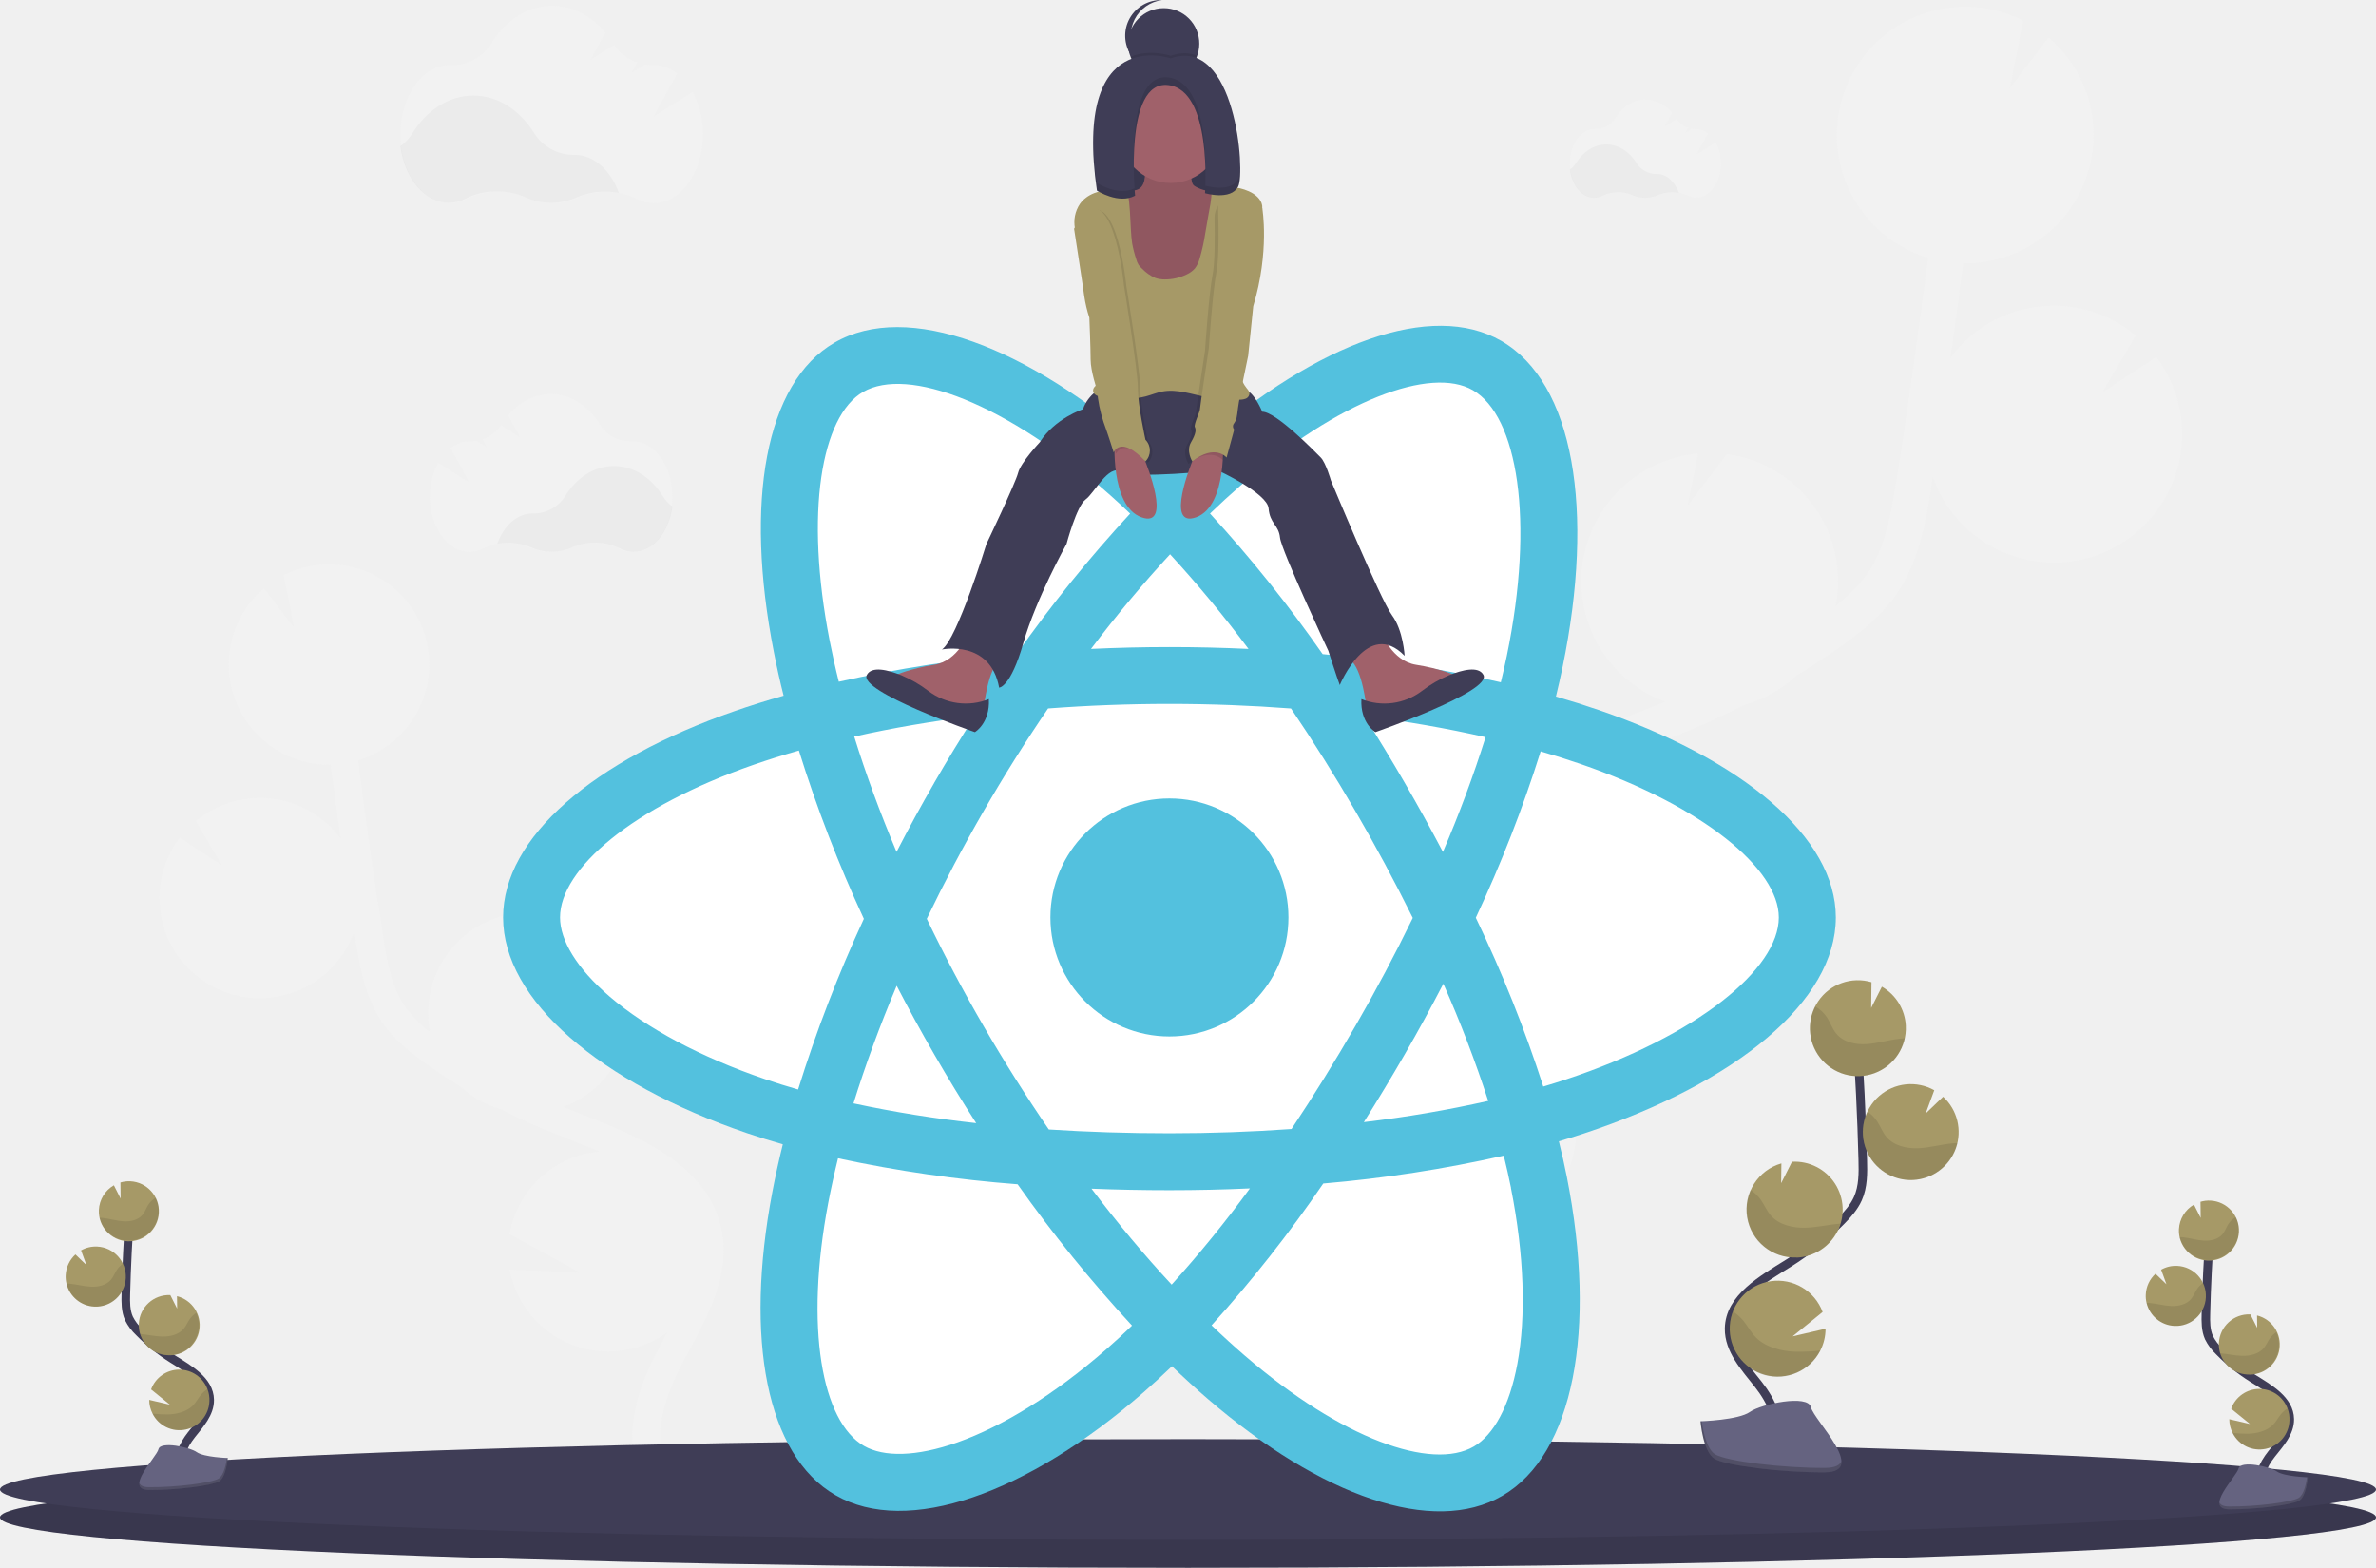
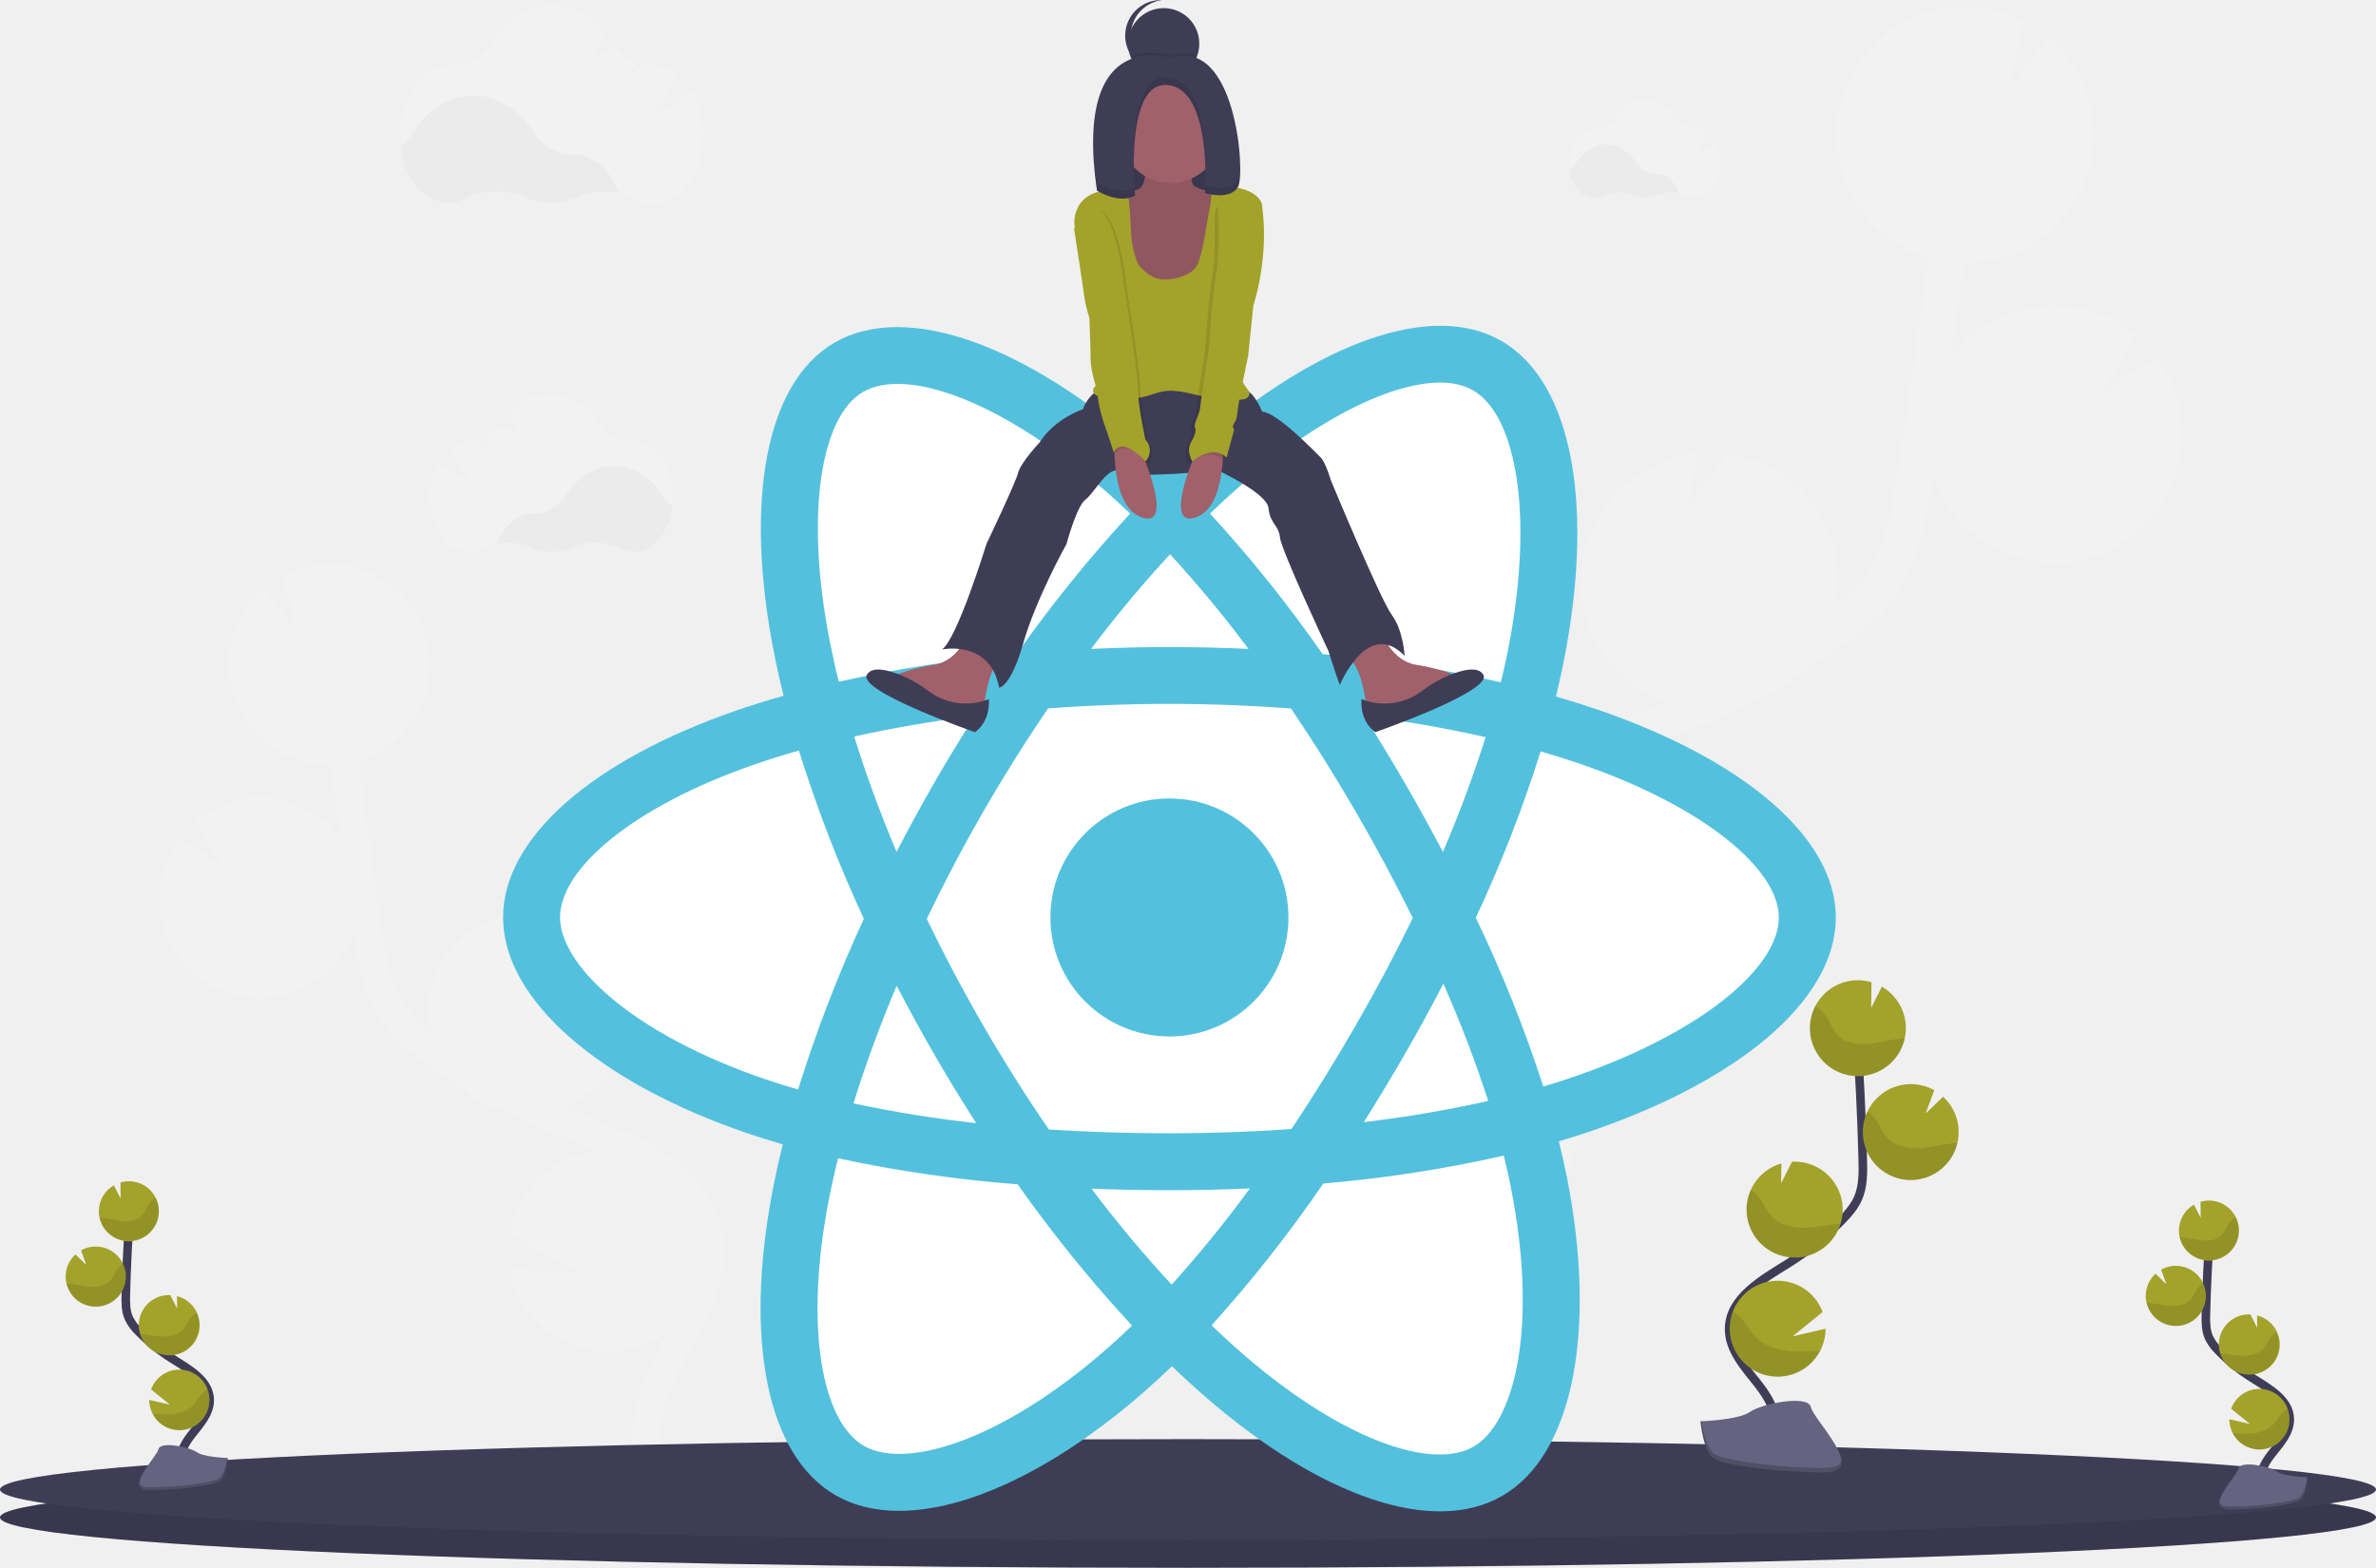
<svg xmlns="http://www.w3.org/2000/svg" id="a75d69e6-d07c-4db3-9c83-72b2470e5561" data-name="Layer 1" width="1108" height="731.18" viewBox="0 0 1108 731.18">
  <path d="M813.68,415.2l6.89-2.7c.66-.26,1.31-.54,2-.81a59.85,59.85,0,0,1,15.28-115.77l-4.8,24.2,18.22-23.92.16,0a59.87,59.87,0,0,1,51.16,67.45c-.15,1.13-.39,2.23-.6,3.34,5.61-4.43,10.87-9.32,14.81-15,8-11.54,10.71-25.76,13.47-43.17,5.47-34.48,10.4-69.34,14.84-104.18a59.83,59.83,0,0,1-42-65.36c.25-1.82.6-3.59,1-5.34.1-.44.2-.88.31-1.31.43-1.69.91-3.35,1.47-5,.09-.27.21-.52.3-.78.5-1.37,1-2.72,1.65-4,.22-.5.44-1,.67-1.47.69-1.43,1.42-2.83,2.22-4.19.27-.45.56-.88.83-1.33.62-1,1.27-2,1.94-2.93.36-.5.71-1,1.08-1.49l.27-.39,0,0a59.81,59.81,0,0,1,74.64-17l-6.24,31.49,18-23.64a59.5,59.5,0,0,1,16.32,68.62h.07c-.17.4-.38.78-.55,1.18-.33.74-.67,1.47-1,2.2-.46.93-1,1.84-1.45,2.74-.38.68-.75,1.36-1.16,2-.59,1-1.23,1.9-1.87,2.83-.38.54-.73,1.1-1.12,1.63-1,1.39-2.12,2.72-3.26,4-.4.45-.83.86-1.25,1.3-.81.86-1.62,1.71-2.48,2.52-.53.5-1.09,1-1.64,1.46-.79.7-1.6,1.38-2.43,2-.59.47-1.19.92-1.79,1.36-.87.63-1.75,1.22-2.64,1.81-.6.39-1.2.78-1.81,1.15-1,.61-2.05,1.17-3.1,1.72-.53.27-1,.57-1.59.83-1.58.77-3.2,1.48-4.85,2.11-.31.12-.64.21-.95.32-1.38.5-2.77,1-4.18,1.35-.61.17-1.23.31-1.85.46-1.15.28-2.31.54-3.48.76q-1,.18-2.07.33c-1.15.17-2.31.3-3.48.4-.69.06-1.37.12-2.07.16-1.26.06-2.53.07-3.8.06a2.08,2.08,0,0,0-.25,0q-2.82,22-5.92,44A59.82,59.82,0,0,1,1042,240.88l-15.68,26.58,25.21-16.59a59.68,59.68,0,0,1,11.5,44.16,58.76,58.76,0,0,1-4.5,15.94,59.83,59.83,0,0,1-111.19-4c-.23,1.48-.45,3-.68,4.46-2.44,15.35-5.47,34.46-16.23,50-7.29,10.56-17.33,18.36-27.09,25.22q-9.52,6.7-19.48,12.77a59.85,59.85,0,0,1-24.53,13.74q-16,8.19-32.69,14.81l-6.95,2.72c-6.25,2.44-12.65,4.94-19,7.6,1,.09,2,.17,3,.3a59.9,59.9,0,0,1,50.86,49.05l-42.31,23.11,42.18-1.89A59.16,59.16,0,0,1,843,534.54a59.87,59.87,0,0,1-82.7,11.74l2.1,3.91c1.4,2.58,2.78,5.15,4.12,7.7,18.33,34.74,19.66,64.74,3.75,84.49l-13-10.45c15.49-19.22,3.2-49.77-5.5-66.27-1.32-2.5-2.68-5-4-7.56C736,536.27,722.65,511.53,728,485.2,736,445.5,779.05,428.7,813.68,415.2Z" transform="translate(-46 -84.41)" fill="#f2f2f2" />
  <path d="M315.6,603.42l-5.38-2.11c-.52-.2-1-.43-1.54-.63a46.75,46.75,0,0,0-11.94-90.42l3.75,18.9-14.22-18.68h-.13a46.76,46.76,0,0,0-40,52.68c.12.89.31,1.74.47,2.61a55.84,55.84,0,0,1-11.56-11.73c-6.23-9-8.37-20.12-10.53-33.71C220.29,493.4,216.45,466.18,213,439a46.72,46.72,0,0,0,32.77-51.05c-.2-1.42-.47-2.8-.79-4.17l-.24-1c-.34-1.32-.71-2.62-1.15-3.88-.07-.21-.16-.41-.24-.61-.39-1.07-.82-2.12-1.28-3.15-.18-.38-.35-.77-.53-1.15-.54-1.11-1.11-2.2-1.73-3.26-.21-.36-.44-.7-.65-1-.49-.78-1-1.55-1.52-2.29-.28-.39-.55-.79-.84-1.17l-.21-.3h0a46.76,46.76,0,0,0-58.29-13.32l4.88,24.6-14.07-18.46a46.48,46.48,0,0,0-12.75,53.59h-.05c.13.31.29.61.43.92.26.58.52,1.15.8,1.72q.54,1.08,1.14,2.13c.29.54.58,1.07.9,1.59.46.75,1,1.48,1.46,2.21.3.42.57.86.88,1.27.8,1.08,1.65,2.12,2.54,3.13.31.35.65.67,1,1,.63.67,1.27,1.33,1.94,2,.41.4.85.77,1.28,1.14q.93.83,1.89,1.59c.46.36.93.71,1.4,1.06.68.49,1.37,1,2.06,1.41.47.31.94.61,1.42.9.79.48,1.6.91,2.42,1.34.42.22.82.45,1.24.66,1.24.6,2.5,1.15,3.79,1.64.24.1.5.16.74.25,1.07.39,2.16.75,3.27,1.06.47.13,1,.24,1.44.35.9.22,1.8.43,2.72.6l1.61.26c.9.13,1.81.23,2.72.31.54.05,1.07.09,1.62.12,1,.05,2,.06,3,.05h.19q2.2,17.22,4.62,34.41a46.71,46.71,0,0,0-67.48-8.14L149.49,488l-19.68-12.95a46.57,46.57,0,0,0-9,34.49A45.8,45.8,0,0,0,124.34,522a46.73,46.73,0,0,0,86.84-3.12c.18,1.15.35,2.32.53,3.48,1.9,12,4.27,26.92,12.67,39.08,5.7,8.24,13.54,14.33,21.16,19.69q7.44,5.24,15.21,10a46.88,46.88,0,0,0,19.16,10.74c8.32,4.26,16.84,8.14,25.54,11.56l5.42,2.13c4.88,1.9,9.88,3.85,14.81,5.93-.78.07-1.57.13-2.36.24A46.77,46.77,0,0,0,283.6,660l33,18-32.94-1.47a46.78,46.78,0,0,0,73.57,29.2c-.55,1-1.09,2-1.64,3.05-1.09,2-2.17,4-3.22,6-14.31,27.13-15.35,50.57-2.92,66l10.13-8.16c-12.1-15-2.5-38.87,4.3-51.76,1-1.95,2.09-3.92,3.16-5.9,9.19-17,19.61-36.37,15.46-56.94C376.29,627.08,342.64,614,315.6,603.42Z" transform="translate(-46 -84.41)" fill="#f2f2f2" />
  <ellipse cx="554" cy="707.68" rx="554" ry="23.5" fill="#3f3d56" />
  <ellipse cx="554" cy="707.68" rx="554" ry="23.5" opacity="0.1" />
  <ellipse cx="554" cy="694.68" rx="554" ry="23.5" fill="#3f3d56" />
  <path d="M131,770.73c-3-5.51.4-12.26,4.28-17.18s8.61-10,8.51-16.29c-.14-9-9.7-14.31-17.33-19.08a84.78,84.78,0,0,1-15.56-12.51,23,23,0,0,1-4.78-6.4c-1.58-3.52-1.53-7.52-1.43-11.38q.5-19.26,1.9-38.48" transform="translate(-46 -84.41)" fill="none" stroke="#3f3d56" stroke-miterlimit="10" stroke-width="4" />
-   <path d="M92.11,648.7a14,14,0,0,1,7-11.49l3.14,6.21-.09-7.52a13.86,13.86,0,0,1,4.62-.56A14,14,0,1,1,92.11,648.7Z" transform="translate(-46 -84.41)" fill="#a69967" />
-   <path d="M117.14,743.7a14,14,0,0,0,26.5-5.76,13.82,13.82,0,0,0-.91-5.69,14,14,0,0,0-26.27.15l8.77,7.13-9.64-2.24A13.89,13.89,0,0,0,117.14,743.7Z" transform="translate(-46 -84.41)" fill="#a69967" />
-   <path d="M124.07,716.45a14,14,0,0,0,4.46-27.54l.07,5.79-3.18-6.29h0a14,14,0,0,0-1.31,28.05Z" transform="translate(-46 -84.41)" fill="#a69967" />
-   <path d="M90,693.78a14,14,0,0,0,1.32-28,13.88,13.88,0,0,0-7.52,1.78l2.48,6.8-5.11-4.9a14,14,0,0,0-4.53,9.69A13.33,13.33,0,0,0,77,683,14,14,0,0,0,90,693.78Z" transform="translate(-46 -84.41)" fill="#a69967" />
+   <path d="M92.11,648.7a14,14,0,0,1,7-11.49l3.14,6.21-.09-7.52a13.86,13.86,0,0,1,4.62-.56A14,14,0,1,1,92.11,648.7Z" transform="translate(-46 -84.41)" fill="#a3a22a" />
+   <path d="M117.14,743.7a14,14,0,0,0,26.5-5.76,13.82,13.82,0,0,0-.91-5.69,14,14,0,0,0-26.27.15l8.77,7.13-9.64-2.24A13.89,13.89,0,0,0,117.14,743.7Z" transform="translate(-46 -84.41)" fill="#a3a22a" />
+   <path d="M124.07,716.45a14,14,0,0,0,4.46-27.54l.07,5.79-3.18-6.29h0a14,14,0,0,0-1.31,28.05Z" transform="translate(-46 -84.41)" fill="#a3a22a" />
+   <path d="M90,693.78a14,14,0,0,0,1.32-28,13.88,13.88,0,0,0-7.52,1.78l2.48,6.8-5.11-4.9a14,14,0,0,0-4.53,9.69A13.33,13.33,0,0,0,77,683,14,14,0,0,0,90,693.78Z" transform="translate(-46 -84.41)" fill="#a3a22a" />
  <path d="M94,652.44c3.24.36,6.39,1.37,9.64,1.57s6.82-.58,8.88-3.1c1.11-1.37,1.66-3.09,2.59-4.57a10.08,10.08,0,0,1,3.54-3.33,14,14,0,1,1-26.24,9.32C92.94,652.35,93.47,652.39,94,652.44Z" transform="translate(-46 -84.41)" opacity="0.1" />
  <path d="M90,693.78a14,14,0,0,0,13.35-20,10.4,10.4,0,0,0-2.82,2.83c-1,1.51-1.61,3.25-2.78,4.64-2.19,2.57-5.92,3.41-9.31,3.25s-6.66-1.11-10-1.42c-.47,0-.94-.08-1.41-.09A14,14,0,0,0,90,693.78Z" transform="translate(-46 -84.41)" opacity="0.1" />
  <path d="M124.07,716.45a14,14,0,0,0,13.47-19.76,11.36,11.36,0,0,0-3,2.85c-1.09,1.54-1.77,3.31-3,4.73-2.36,2.64-6.34,3.57-9.93,3.48s-6.82-.93-10.28-1.19A14,14,0,0,0,124.07,716.45Z" transform="translate(-46 -84.41)" opacity="0.1" />
  <path d="M117.14,743.7a14,14,0,0,0,26.5-5.76,13.82,13.82,0,0,0-.91-5.69,14,14,0,0,0-3.08,2.74c-1.34,1.63-2.21,3.47-3.76,5-2.87,2.82-7.5,4-11.62,4.09A62.35,62.35,0,0,1,117.14,743.7Z" transform="translate(-46 -84.41)" opacity="0.1" />
  <path d="M152.19,764.39s-11.08-.34-14.41-2.72-17-5.22-17.87-1.4-16.65,19-4.14,19.06,29.06-2,32.39-4S152.19,764.39,152.19,764.39Z" transform="translate(-46 -84.41)" fill="#656380" />
  <path d="M115.54,778c12.51.1,29.06-2,32.4-4,2.53-1.54,3.54-7.09,3.88-9.65l.37,0s-.7,8.93-4,11-19.89,4.08-32.39,4c-3.61,0-4.86-1.31-4.79-3.22C111.48,777.26,112.86,778,115.54,778Z" transform="translate(-46 -84.41)" opacity="0.2" />
  <path d="M1101,779.73c-3-5.51.4-12.26,4.28-17.18s8.61-10,8.51-16.29c-.14-9-9.7-14.31-17.33-19.08a84.78,84.78,0,0,1-15.56-12.51,23,23,0,0,1-4.78-6.4c-1.58-3.52-1.53-7.52-1.43-11.38q.49-19.26,1.9-38.48" transform="translate(-46 -84.41)" fill="none" stroke="#3f3d56" stroke-miterlimit="10" stroke-width="4" />
-   <path d="M1062.11,657.7a14,14,0,0,1,7-11.49l3.14,6.21-.09-7.52a13.86,13.86,0,0,1,4.62-.56,14,14,0,1,1-14.68,13.36Z" transform="translate(-46 -84.41)" fill="#a69967" />
-   <path d="M1087.14,752.7a14,14,0,0,0,26.5-5.76,13.82,13.82,0,0,0-.91-5.69,14,14,0,0,0-26.27.15l8.77,7.13-9.64-2.24A13.89,13.89,0,0,0,1087.14,752.7Z" transform="translate(-46 -84.41)" fill="#a69967" />
-   <path d="M1094.07,725.45a14,14,0,0,0,4.46-27.54l.07,5.79-3.18-6.29h0a14,14,0,0,0-1.31,28.05Z" transform="translate(-46 -84.41)" fill="#a69967" />
-   <path d="M1060,702.78a14,14,0,0,0,1.32-28,13.88,13.88,0,0,0-7.52,1.78l2.48,6.8-5.11-4.9a14,14,0,0,0-4.53,9.69A13.33,13.33,0,0,0,1047,692,14,14,0,0,0,1060,702.78Z" transform="translate(-46 -84.41)" fill="#a69967" />
+   <path d="M1062.11,657.7a14,14,0,0,1,7-11.49l3.14,6.21-.09-7.52a13.86,13.86,0,0,1,4.62-.56,14,14,0,1,1-14.68,13.36Z" transform="translate(-46 -84.41)" fill="#a3a22a" />
+   <path d="M1087.14,752.7a14,14,0,0,0,26.5-5.76,13.82,13.82,0,0,0-.91-5.69,14,14,0,0,0-26.27.15l8.77,7.13-9.64-2.24A13.89,13.89,0,0,0,1087.14,752.7Z" transform="translate(-46 -84.41)" fill="#a3a22a" />
+   <path d="M1094.07,725.45a14,14,0,0,0,4.46-27.54l.07,5.79-3.18-6.29h0a14,14,0,0,0-1.31,28.05Z" transform="translate(-46 -84.41)" fill="#a3a22a" />
+   <path d="M1060,702.78a14,14,0,0,0,1.32-28,13.88,13.88,0,0,0-7.52,1.78l2.48,6.8-5.11-4.9a14,14,0,0,0-4.53,9.69A13.33,13.33,0,0,0,1047,692,14,14,0,0,0,1060,702.78Z" transform="translate(-46 -84.41)" fill="#a3a22a" />
  <path d="M1064,661.44c3.24.36,6.39,1.37,9.64,1.57s6.82-.58,8.88-3.1c1.11-1.37,1.66-3.09,2.59-4.57a10.08,10.08,0,0,1,3.54-3.33,14,14,0,1,1-26.24,9.32C1062.94,661.35,1063.47,661.39,1064,661.44Z" transform="translate(-46 -84.41)" opacity="0.1" />
  <path d="M1060,702.78a14,14,0,0,0,13.35-20,10.4,10.4,0,0,0-2.82,2.83c-1,1.51-1.61,3.25-2.78,4.64-2.19,2.57-5.92,3.41-9.31,3.25s-6.66-1.11-10-1.42c-.47,0-.94-.08-1.41-.09A14,14,0,0,0,1060,702.78Z" transform="translate(-46 -84.41)" opacity="0.1" />
  <path d="M1094.07,725.45a14,14,0,0,0,13.47-19.76,11.36,11.36,0,0,0-3,2.85c-1.09,1.54-1.77,3.31-3,4.73-2.36,2.64-6.34,3.57-9.93,3.48s-6.82-.93-10.28-1.19A14,14,0,0,0,1094.07,725.45Z" transform="translate(-46 -84.41)" opacity="0.1" />
  <path d="M1087.14,752.7a14,14,0,0,0,26.5-5.76,13.82,13.82,0,0,0-.91-5.69,14,14,0,0,0-3.08,2.74c-1.34,1.63-2.21,3.47-3.76,5-2.87,2.82-7.5,4-11.62,4.09A62.35,62.35,0,0,1,1087.14,752.7Z" transform="translate(-46 -84.41)" opacity="0.1" />
  <path d="M1122.19,773.39s-11.08-.34-14.41-2.72-17-5.22-17.87-1.4-16.65,19-4.14,19.06,29.06-2,32.39-4S1122.19,773.39,1122.19,773.39Z" transform="translate(-46 -84.41)" fill="#656380" />
  <path d="M1085.54,787c12.51.1,29.06-2,32.4-4,2.53-1.54,3.54-7.09,3.88-9.65l.37,0s-.7,8.93-4,11-19.89,4.08-32.39,4c-3.61,0-4.86-1.31-4.79-3.22C1081.48,786.26,1082.86,787,1085.54,787Z" transform="translate(-46 -84.41)" opacity="0.2" />
  <path d="M791.57,415.56q-9.92-3.4-20-6.3,1.66-6.79,3.09-13.65c15.14-73.51,5.24-132.73-28.57-152.22-32.42-18.7-85.44.8-139,47.39q-7.92,6.92-15.47,14.2-5.07-4.85-10.3-9.51C525.21,245.64,469,224.65,435.18,244.2c-32.39,18.75-42,74.42-28.35,144.09q2,10.35,4.59,20.58c-7.95,2.26-15.64,4.67-23,7.24C322.63,439,280.61,475,280.61,512.29c0,38.51,45.11,77.14,113.64,100.56q8.34,2.83,16.8,5.26-2.74,11-4.88,22.18c-13,68.46-2.84,122.82,29.46,141.45C469,801,525,781.2,579.52,733.54c4.31-3.77,8.63-7.77,13-11.95q8.18,7.89,16.79,15.32c52.82,45.45,105,63.81,137.26,45.12,33.33-19.29,44.16-77.69,30.1-148.73q-1.6-8.14-3.73-16.61,5.91-1.74,11.56-3.61c71.24-23.6,117.6-61.76,117.6-100.79,0-37.43-43.38-73.62-110.5-96.73Z" transform="translate(-46 -84.41)" fill="#53c1de" />
  <path d="M776.12,587.88c-3.4,1.13-6.88,2.21-10.44,3.27a621.6,621.6,0,0,0-31.47-78.73,623.06,623.06,0,0,0,30.25-77.58c6.35,1.84,12.53,3.78,18.47,5.83,57.51,19.79,92.59,49.06,92.59,71.62,0,24-37.89,55.21-99.4,75.59ZM750.6,638.46c6.22,31.41,7.1,59.81,3,82-3.7,19.95-11.14,33.25-20.34,38.58-19.59,11.33-61.47-3.4-106.64-42.27q-7.77-6.69-15.63-14.25a624.23,624.23,0,0,0,52.09-66.14,620.2,620.2,0,0,0,84.17-13q1.9,7.68,3.37,15ZM492.48,757.1c-19.14,6.76-34.38,6.95-43.59,1.64-19.6-11.31-27.75-55-16.63-113.5q2-10.37,4.53-20.63a625.79,625.79,0,0,0,83.75,12.13,645.09,645.09,0,0,0,53.35,65.9q-5.79,5.61-11.84,10.91c-24.11,21.08-48.28,36-69.57,43.55ZM402.84,587.73c-30.31-10.36-55.33-23.82-72.49-38.5-15.41-13.2-23.19-26.31-23.19-36.94,0-22.63,33.74-51.5,90-71.11q10.6-3.69,21.39-6.73a637.08,637.08,0,0,0,30.29,78.48,646.29,646.29,0,0,0-30.66,79.6Q410.44,590.32,402.84,587.73Zm30.05-204.54c-11.68-59.69-3.93-104.72,15.59-116,20.79-12,66.76,5.12,115.22,48.15,3.1,2.75,6.21,5.63,9.32,8.6a635.89,635.89,0,0,0-52.93,65.52,648.42,648.42,0,0,0-82.93,12.89q-2.39-9.52-4.27-19.15ZM701,449.38q-9.11-15.74-18.89-31.08c19.83,2.51,38.82,5.83,56.66,9.91a565.54,565.54,0,0,1-19.89,53.51q-8.61-16.35-17.88-32.34ZM591.64,342.91a569.3,569.3,0,0,1,36.57,44.14q-36.71-1.73-73.45,0c12.07-15.92,24.44-30.72,36.88-44.13Zm-110,106.65q-9.15,15.87-17.55,32.14c-7.73-18.33-14.34-36.36-19.74-53.77,17.73-4,36.64-7.21,56.34-9.68Q490.77,433.69,481.62,449.56Zm19.61,158.65A564.64,564.64,0,0,1,444,599c5.49-17.71,12.25-36.13,20.15-54.86q8.43,16.29,17.61,32.16Q491.1,592.49,501.23,608.21Zm91.14,75.33C579.79,670,567.24,655,555,638.79q17.85.71,36.36.71,19,0,37.51-.84A563.94,563.94,0,0,1,592.37,683.54ZM719.08,543.19A562.82,562.82,0,0,1,740,597.85a561.35,561.35,0,0,1-58,9.89q9.85-15.63,19.08-31.63,9.38-16.26,18-32.92Zm-41,19.66q-14.12,24.52-29.81,48.1c-18.44,1.32-37.49,2-56.91,2s-38.15-.6-56.27-1.78Q519,587.67,504.7,563t-26.51-50.08q12.27-25.53,26.43-50.1h0q14.14-24.56,30.13-48c18.49-1.4,37.43-2.13,56.59-2.13s38.22.74,56.69,2.14q15.81,23.37,30,47.81t26.79,49.87q-12.45,25.62-26.71,50.3Zm54.77-296.46c20.81,12,28.9,60.4,15.83,123.87q-1.29,6.19-2.8,12.35a635.74,635.74,0,0,0-83.09-13.13,625.16,625.16,0,0,0-52.53-65.56q7-6.74,14.29-13.11c45.88-39.93,88.76-55.69,108.3-44.42Z" transform="translate(-46 -84.41)" fill="#fff" />
  <path d="M591.34,456.79a55.5,55.5,0,1,1-55.5,55.5,55.49,55.49,0,0,1,55.5-55.5" transform="translate(-46 -84.41)" fill="#53c1de" />
  <path d="M605.26,104.81a16.6,16.6,0,1,1-16.6-16.6A16.52,16.52,0,0,1,605.26,104.81Z" transform="translate(-46 -84.41)" fill="#3f3d56" />
  <path d="M575.4,109a16.62,16.62,0,0,1,12.49-24.54,16.6,16.6,0,1,0,1.41,33.07A16.6,16.6,0,0,1,575.4,109Z" transform="translate(-46 -84.41)" fill="#3f3d56" />
  <rect x="521.91" y="43.52" width="44.47" height="69.37" fill="#3f3d56" />
  <rect x="521.91" y="43.52" width="44.47" height="69.37" opacity="0.1" />
  <path d="M497.66,379.61s-4.75,13.05-16,14.83-17.79,4.74-17.79,4.74l26.68,17.19,14.23-1.78s1.78-18.38,7.71-22.53S497.66,379.61,497.66,379.61Z" transform="translate(-46 -84.41)" fill="#a0616a" />
  <path d="M690.34,379.61s4.75,13.05,16,14.83,17.79,4.74,17.79,4.74l-26.68,17.19-14.23-1.78s-1.78-18.38-7.71-22.53S690.34,379.61,690.34,379.61Z" transform="translate(-46 -84.41)" fill="#a0616a" />
  <path d="M560.5,264.59s-7.11,3.56-9.48,10.68c0,0-13,4.15-20.16,15.41,0,0-8.9,9.49-10.08,14.23S506,338.11,506,338.11s-13.64,44.47-20.75,49.21c0,0,22.53-4.74,26.68,17.79,0,0,5.33,0,11.26-20.75s20.16-46.25,20.16-46.25,4.74-17.78,8.89-20.75,10.67-16.6,16.6-13,45.06-.6,45.06-.6S637,314.4,637.58,321.51s4.74,7.71,5.33,13.64,22.53,52.76,22.53,52.76,4.15,13,5.34,16c0,0,13-31.42,30.24-13.63,0,0-.6-11.86-5.93-19s-28.46-62.84-28.46-62.84-2.37-8.3-4.74-10.67-20.76-21.35-27.28-21.35c0,0-3.55-8.89-7.7-10.08Z" transform="translate(-46 -84.41)" fill="#3f3d56" />
  <path d="M507.14,410.44a28.89,28.89,0,0,1-28.22-3.79,56.37,56.37,0,0,0-12.59-7.3c-6.29-2.54-13.81-4.42-16.1-.17-4.15,7.71,50.39,26.68,50.39,26.68S507.74,421.71,507.14,410.44Z" transform="translate(-46 -84.41)" fill="#3f3d56" />
  <path d="M680.86,410.44a28.89,28.89,0,0,0,28.22-3.79,56.37,56.37,0,0,1,12.59-7.3c6.29-2.54,13.81-4.42,16.1-.17,4.15,7.71-50.39,26.68-50.39,26.68S680.26,421.71,680.86,410.44Z" transform="translate(-46 -84.41)" fill="#3f3d56" />
  <path d="M579.88,167.08c-.22,2.06-.9,4.29-2.66,5.38-1.44.9-3.26.83-4.92,1.17a11.46,11.46,0,0,0-7.82,6.77,17.51,17.51,0,0,0-.75,10.55,39.22,39.22,0,0,0,1.52,5.06c1.74,4.92,3.84,9.8,7.09,13.89a59,59,0,0,0,9.3,8.77c2.11,1.72,4.29,3.47,6.89,4.28a21.75,21.75,0,0,0,5.4.72c2.25.1,4.65.17,6.6-.95,3-1.73,3.89-5.55,5.52-8.62,1.38-2.6,3.44-4.81,4.73-7.46a29.49,29.49,0,0,0,2-6.52l2.77-12.3c1-4.47,1.92-9.51-.59-13.34a2.28,2.28,0,0,0-.74-.77,2.79,2.79,0,0,0-1.52-.15,16.44,16.44,0,0,1-9.15-2.09,3.93,3.93,0,0,1-1.15-.9,4.72,4.72,0,0,1-.7-2.12,22.2,22.2,0,0,0-1.28-4.45,3,3,0,0,0-.87-1.34,3.15,3.15,0,0,0-1.41-.47,114.47,114.47,0,0,0-12.93-1.35c-1.42-.07-3.56-.64-4.54.62S580,165.58,579.88,167.08Z" transform="translate(-46 -84.41)" fill="#a0616a" />
  <path d="M579.88,167.08c-.22,2.06-.9,4.29-2.66,5.38-1.44.9-3.26.83-4.92,1.17a11.46,11.46,0,0,0-7.82,6.77,17.51,17.51,0,0,0-.75,10.55,39.22,39.22,0,0,0,1.52,5.06c1.74,4.92,3.84,9.8,7.09,13.89a59,59,0,0,0,9.3,8.77c2.11,1.72,4.29,3.47,6.89,4.28a21.75,21.75,0,0,0,5.4.72c2.25.1,4.65.17,6.6-.95,3-1.73,3.89-5.55,5.52-8.62,1.38-2.6,3.44-4.81,4.73-7.46a29.49,29.49,0,0,0,2-6.52l2.77-12.3c1-4.47,1.92-9.51-.59-13.34a2.28,2.28,0,0,0-.74-.77,2.79,2.79,0,0,0-1.52-.15,16.44,16.44,0,0,1-9.15-2.09,3.93,3.93,0,0,1-1.15-.9,4.72,4.72,0,0,1-.7-2.12,22.2,22.2,0,0,0-1.28-4.45,3,3,0,0,0-.87-1.34,3.15,3.15,0,0,0-1.41-.47,114.47,114.47,0,0,0-12.93-1.35c-1.42-.07-3.56-.64-4.54.62S580,165.58,579.88,167.08Z" transform="translate(-46 -84.41)" opacity="0.1" />
-   <path d="M571.85,174.15a26.93,26.93,0,0,0-7.13-1.12c-5.72-.14-11.84,1.83-15.14,6.5A15.34,15.34,0,0,0,547.29,191a23.57,23.57,0,0,0,5.2,10.66,32,32,0,0,1,4,5.24c1.58,3,1.63,6.59,2.06,10,1,8.12,4.46,15.75,5.83,23.82s.19,17.42-6.18,22.55c-1.07.86-2.37,1.77-2.46,3.14-.14,2.19,2.71,3.12,4.9,3.33,6.55.62,13.27,1.23,19.63-.46,2.63-.7,5.17-1.79,7.85-2.29,6.8-1.27,13.64,1.34,20.45,2.59a90.61,90.61,0,0,0,14.91,1.21,7.94,7.94,0,0,0,3.43-.45,2.75,2.75,0,0,0,1.74-2.74,4.76,4.76,0,0,0-1.18-2c-3.44-4.25-4.49-9.9-5.43-15.29l-3.15-18.11c-1.69-9.68-3.26-20.2,1.32-28.89,3.29-6.25,9.36-10.65,12.83-16.8a9.84,9.84,0,0,0,1.55-6.28c-.52-3.09-3.31-5.3-6.17-6.59A23.21,23.21,0,0,0,611,173c.1,4.33-1,8.71-1.71,13l-1.21,7a88.83,88.83,0,0,1-2.71,12.2,12.85,12.85,0,0,1-2.17,4.42,11.43,11.43,0,0,1-3.83,2.79,22.83,22.83,0,0,1-10.14,2.32,13.54,13.54,0,0,1-4.48-.69,19,19,0,0,1-6.17-4.34,10.11,10.11,0,0,1-1.63-1.77,9.93,9.93,0,0,1-1.11-2.67,55.42,55.42,0,0,1-1.91-7.48c-.3-1.94-.4-3.91-.54-5.87C573,186.12,573,179.72,571.85,174.15Z" transform="translate(-46 -84.41)" fill="#a69967" />
+   <path d="M571.85,174.15a26.93,26.93,0,0,0-7.13-1.12c-5.72-.14-11.84,1.83-15.14,6.5A15.34,15.34,0,0,0,547.29,191a23.57,23.57,0,0,0,5.2,10.66,32,32,0,0,1,4,5.24c1.58,3,1.63,6.59,2.06,10,1,8.12,4.46,15.75,5.83,23.82s.19,17.42-6.18,22.55c-1.07.86-2.37,1.77-2.46,3.14-.14,2.19,2.71,3.12,4.9,3.33,6.55.62,13.27,1.23,19.63-.46,2.63-.7,5.17-1.79,7.85-2.29,6.8-1.27,13.64,1.34,20.45,2.59a90.61,90.61,0,0,0,14.91,1.21,7.94,7.94,0,0,0,3.43-.45,2.75,2.75,0,0,0,1.74-2.74,4.76,4.76,0,0,0-1.18-2c-3.44-4.25-4.49-9.9-5.43-15.29l-3.15-18.11c-1.69-9.68-3.26-20.2,1.32-28.89,3.29-6.25,9.36-10.65,12.83-16.8a9.84,9.84,0,0,0,1.55-6.28c-.52-3.09-3.31-5.3-6.17-6.59A23.21,23.21,0,0,0,611,173c.1,4.33-1,8.71-1.71,13l-1.21,7a88.83,88.83,0,0,1-2.71,12.2,12.85,12.85,0,0,1-2.17,4.42,11.43,11.43,0,0,1-3.83,2.79,22.83,22.83,0,0,1-10.14,2.32,13.54,13.54,0,0,1-4.48-.69,19,19,0,0,1-6.17-4.34,10.11,10.11,0,0,1-1.63-1.77,9.93,9.93,0,0,1-1.11-2.67,55.42,55.42,0,0,1-1.91-7.48c-.3-1.94-.4-3.91-.54-5.87C573,186.12,573,179.72,571.85,174.15Z" transform="translate(-46 -84.41)" fill="#a3a22a" />
  <path d="M565.84,288.9s-2.37,31.43,12.45,36.76,1.78-26.09,1.78-26.09l-4.75-9.48Z" transform="translate(-46 -84.41)" fill="#a0616a" />
  <path d="M616.23,288.9s2.37,31.43-12.45,36.76S602,299.57,602,299.57l4.75-9.48Z" transform="translate(-46 -84.41)" fill="#a0616a" />
  <path d="M552.79,184l-4.74,7.71s4.15,26.68,4.74,31.42a62.2,62.2,0,0,0,2.38,10.08s.59,14.23.59,19.57,3,14.23,3,14.23a64.82,64.82,0,0,0,3,14.82c2.37,6.52,4.74,14.23,4.74,14.23s3-8.3,14.82,4.15a7.18,7.18,0,0,0,0-10.08s-3.55-16-3.55-24.31-6.53-48-6.53-48S567,172.7,552.79,184Z" transform="translate(-46 -84.41)" opacity="0.1" />
-   <path d="M551.61,183.37l-4.74,7.71s4.15,26.68,4.74,31.42A61.84,61.84,0,0,0,554,232.58s.59,14.23.59,19.56,3,14.23,3,14.23a64.53,64.53,0,0,0,3,14.82c2.37,6.53,4.75,14.23,4.75,14.23s3-8.3,14.82,4.15a7.18,7.18,0,0,0,0-10.07s-3.56-16-3.56-24.31-6.52-48-6.52-48S565.84,172.1,551.61,183.37Z" transform="translate(-46 -84.41)" fill="#a69967" />
+   <path d="M551.61,183.37l-4.74,7.71s4.15,26.68,4.74,31.42A61.84,61.84,0,0,0,554,232.58s.59,14.23.59,19.56,3,14.23,3,14.23a64.53,64.53,0,0,0,3,14.82c2.37,6.53,4.75,14.23,4.75,14.23s3-8.3,14.82,4.15a7.18,7.18,0,0,0,0-10.07s-3.56-16-3.56-24.31-6.52-48-6.52-48S565.84,172.1,551.61,183.37Z" transform="translate(-46 -84.41)" fill="#a3a22a" />
  <path d="M629.87,179.22l3,3.53s3.49,20.18-4.22,45.68l-2.37,23.12s-4.15,19.57-4.74,24.31-.59,5.33-1.78,7.11a2.29,2.29,0,0,0,0,3l-3.56,13s-5.33-6.52-16,1.78c0,0-3-4.74-.6-8.89s2.37-5.93,1.78-7.12,2.37-7.11,2.37-8.3S607.93,248,607.93,248s1.78-26.68,3.56-35.57c1.09-5.47,1.07-17.66.88-26.24-.19-8.94,10.63-13.78,17-7.5C629.52,178.85,629.7,179,629.87,179.22Z" transform="translate(-46 -84.41)" opacity="0.1" />
-   <path d="M631.65,178l3,3.53s3.49,20.19-4.22,45.68l-2.37,23.12s-4.15,19.57-4.74,24.31-.6,5.34-1.78,7.12a2.28,2.28,0,0,0,0,3L618,297.8s-5.33-6.53-16,1.77c0,0-3-4.74-.59-8.89s2.37-5.93,1.78-7.11,2.37-7.12,2.37-8.3,4.15-28.46,4.15-28.46,1.78-26.68,3.56-35.58.59-35.57.59-35.57S623.35,169.14,631.65,178Z" transform="translate(-46 -84.41)" fill="#a69967" />
+   <path d="M631.65,178l3,3.53s3.49,20.19-4.22,45.68l-2.37,23.12s-4.15,19.57-4.74,24.31-.6,5.34-1.78,7.12a2.28,2.28,0,0,0,0,3L618,297.8s-5.33-6.53-16,1.77c0,0-3-4.74-.59-8.89s2.37-5.93,1.78-7.11,2.37-7.12,2.37-8.3,4.15-28.46,4.15-28.46,1.78-26.68,3.56-35.58.59-35.57.59-35.57S623.35,169.14,631.65,178Z" transform="translate(-46 -84.41)" fill="#a3a22a" />
  <circle cx="545.92" cy="61.61" r="23.72" fill="#a0616a" />
  <path d="M604.29,110.41a16.6,16.6,0,0,1-31.09.44c9.26-3.73,18.72-.41,18.72-.41C596.65,108.78,600.75,108.93,604.29,110.41Z" transform="translate(-46 -84.41)" opacity="0.1" />
  <path d="M591.92,111.63s-45.65-16-34.38,61.66c0,0,10.08,6.52,17.78,2.37,0,0-5.33-53.95,15.42-51.58s17.19,50.4,17.19,50.4,11.86,3.55,15.42-3S622.16,101,591.92,111.63Z" transform="translate(-46 -84.41)" fill="#3f3d56" />
  <path d="M590.74,120.52c-14.24-1.62-16.2,23.27-16,39.05.17-15.69,2.81-37,16-35.49,14.81,1.69,17.24,26.66,17.41,40.8C608.32,151.9,606.9,122.37,590.74,120.52Z" transform="translate(-46 -84.41)" opacity="0.1" />
  <path d="M557.54,169.73a159.38,159.38,0,0,1-1.77-20.53,152.12,152.12,0,0,0,1.77,24.09s10.08,6.52,17.78,2.37c0,0-.12-1.28-.26-3.43C567.39,176.1,557.54,169.73,557.54,169.73Z" transform="translate(-46 -84.41)" opacity="0.1" />
  <path d="M623.35,168c-3.32,6.08-13.83,3.41-15.25,3-.07,2.2-.17,3.52-.17,3.52s11.86,3.55,15.42-3c.73-1.34,1.11-5.13,1-10.2C624.25,164.57,623.9,167,623.35,168Z" transform="translate(-46 -84.41)" opacity="0.1" />
  <path d="M872.73,757.37c4.74-8.78-.64-19.54-6.82-27.37s-13.73-16-13.57-26c.23-14.35,15.45-22.81,27.62-30.42a134.77,134.77,0,0,0,24.79-19.93c3-3.05,5.87-6.31,7.62-10.21,2.52-5.6,2.45-12,2.29-18.12q-.79-30.71-3-61.34" transform="translate(-46 -84.41)" fill="none" stroke="#3f3d56" stroke-miterlimit="10" stroke-width="4" />
-   <path d="M934.74,562.9a22.31,22.31,0,0,0-11.16-18.32l-5,9.9.15-12a22.37,22.37,0,1,0,16,20.41Z" transform="translate(-46 -84.41)" fill="#a69967" />
-   <path d="M894.86,714.29a22.36,22.36,0,1,1,1.08-18l-14,11.37,15.37-3.57A22.25,22.25,0,0,1,894.86,714.29Z" transform="translate(-46 -84.41)" fill="#a69967" />
-   <path d="M883.81,670.86A22.37,22.37,0,0,1,876.72,627l-.12,9.22,5.06-10h.06a22.37,22.37,0,1,1,2.09,44.69Z" transform="translate(-46 -84.41)" fill="#a69967" />
-   <path d="M938.11,634.73A22.37,22.37,0,1,1,948,592.87l-4,10.83,8.13-7.8a22.37,22.37,0,0,1-14.07,38.83Z" transform="translate(-46 -84.41)" fill="#a69967" />
+   <path d="M934.74,562.9a22.31,22.31,0,0,0-11.16-18.32l-5,9.9.15-12a22.37,22.37,0,1,0,16,20.41Z" transform="translate(-46 -84.41)" fill="#a3a22a" />
+   <path d="M894.86,714.29a22.36,22.36,0,1,1,1.08-18l-14,11.37,15.37-3.57A22.25,22.25,0,0,1,894.86,714.29Z" transform="translate(-46 -84.41)" fill="#a3a22a" />
+   <path d="M883.81,670.86A22.37,22.37,0,0,1,876.72,627l-.12,9.22,5.06-10h.06a22.37,22.37,0,1,1,2.09,44.69Z" transform="translate(-46 -84.41)" fill="#a3a22a" />
+   <path d="M938.11,634.73A22.37,22.37,0,1,1,948,592.87l-4,10.83,8.13-7.8a22.37,22.37,0,0,1-14.07,38.83Z" transform="translate(-46 -84.41)" fill="#a3a22a" />
  <path d="M931.74,568.86c-5.17.57-10.19,2.18-15.37,2.5s-10.87-.92-14.14-5c-1.77-2.17-2.65-4.91-4.14-7.28a16,16,0,0,0-5.63-5.3,22.37,22.37,0,1,0,41.81,14.84C933.42,568.71,932.58,568.77,931.74,568.86Z" transform="translate(-46 -84.41)" opacity="0.1" />
  <path d="M938.11,634.73a22.39,22.39,0,0,1-21.28-31.91,16.37,16.37,0,0,1,4.5,4.51c1.59,2.4,2.56,5.18,4.43,7.39,3.48,4.09,9.44,5.43,14.84,5.19s10.6-1.78,16-2.28c.75-.06,1.5-.11,2.26-.13A22.37,22.37,0,0,1,938.11,634.73Z" transform="translate(-46 -84.41)" opacity="0.1" />
  <path d="M883.81,670.86a22.37,22.37,0,0,1-21.46-31.49,17.83,17.83,0,0,1,4.73,4.55c1.74,2.45,2.82,5.27,4.86,7.54,3.77,4.2,10.11,5.68,15.83,5.54,5.54-.12,10.87-1.48,16.38-1.9A22.36,22.36,0,0,1,883.81,670.86Z" transform="translate(-46 -84.41)" opacity="0.1" />
  <path d="M894.86,714.29A22.37,22.37,0,0,1,854.08,696a22.27,22.27,0,0,1,4.91,4.38c2.13,2.59,3.53,5.53,6,7.94,4.57,4.49,11.95,6.34,18.52,6.51A97.1,97.1,0,0,0,894.86,714.29Z" transform="translate(-46 -84.41)" opacity="0.1" />
  <path d="M839,747.26s17.65-.54,23-4.33,27.16-8.31,28.48-2.24,26.53,30.22,6.6,30.38-46.31-3.1-51.62-6.34S839,747.26,839,747.26Z" transform="translate(-46 -84.41)" fill="#656380" />
  <path d="M897.4,769c-19.93.16-46.31-3.11-51.62-6.34-4-2.47-5.65-11.3-6.19-15.38l-.59,0s1.12,14.24,6.43,17.47,31.69,6.5,51.62,6.34c5.75,0,7.74-2.09,7.63-5.12C903.88,767.78,901.69,768.92,897.4,769Z" transform="translate(-46 -84.41)" opacity="0.2" />
  <path d="M369,127.27l-18.25,11.57,11.08-20.15a18,18,0,0,0-11-3.94h-.3a21.58,21.58,0,0,1-3.78-.28l-6.19,3.92,2.65-4.82a22.06,22.06,0,0,1-10.82-8.21l-11.07,7,7-12.72c-6.48-7.77-15.2-12.54-24.81-12.54-11.51,0-21.76,6.85-28.38,17.52a21.24,21.24,0,0,1-18.76,10.12l-.62,0c-12.71,0-23,14.41-23,32.19s10.3,32.18,23,32.18a17.2,17.2,0,0,0,8-2c8.29-4.31,19.17-4.39,27.85-.54a29,29,0,0,0,23.68.05c8.62-3.77,19.37-3.69,27.61.54a17.23,17.23,0,0,0,7.93,2c12.71,0,23-14.41,23-32.18A40.86,40.86,0,0,0,369,127.27Z" transform="translate(-46 -84.41)" fill="#f2f2f2" />
  <path d="M334.59,174.36a34,34,0,0,0-19.72,2.14,29,29,0,0,1-23.67-.05c-8.69-3.85-19.57-3.77-27.86.54a17.2,17.2,0,0,1-8,2c-11.29,0-20.68-11.38-22.64-26.38a21.58,21.58,0,0,0,5.64-6.08C245,135.87,255.21,129,266.72,129s21.64,6.77,28.26,17.32a21.79,21.79,0,0,0,18.76,10.31H314C323,156.64,330.8,163.85,334.59,174.36Z" transform="translate(-46 -84.41)" opacity="0.03" />
  <path d="M846.07,150.83,837,156.6l5.53-10a9,9,0,0,0-5.51-2h-.14a10.79,10.79,0,0,1-1.89-.14l-3.09,2L833.2,144a11,11,0,0,1-5.4-4.09l-5.52,3.5,3.49-6.34a16.17,16.17,0,0,0-12.37-6.26c-5.75,0-10.86,3.42-14.16,8.74a10.57,10.57,0,0,1-9.36,5h-.31c-6.34,0-11.48,7.19-11.48,16s5.14,16.05,11.48,16.05a8.62,8.62,0,0,0,4-1,16.56,16.56,0,0,1,13.89-.27,14.52,14.52,0,0,0,11.81,0,16.58,16.58,0,0,1,13.77.27,8.61,8.61,0,0,0,4,1c6.34,0,11.48-7.18,11.48-16.05A20.28,20.28,0,0,0,846.07,150.83Z" transform="translate(-46 -84.41)" fill="#f2f2f2" />
  <path d="M828.92,174.32a17,17,0,0,0-9.83,1.07,14.52,14.52,0,0,1-11.81,0,16.58,16.58,0,0,0-13.9.27,8.55,8.55,0,0,1-4,1c-5.64,0-10.32-5.67-11.3-13.15a10.93,10.93,0,0,0,2.82-3c3.3-5.32,8.42-8.73,14.16-8.73s10.79,3.37,14.09,8.63a10.85,10.85,0,0,0,9.36,5.14h.15C823.15,165.48,827,169.08,828.92,174.32Z" transform="translate(-46 -84.41)" opacity="0.03" />
  <path d="M250.34,300.27,265,309.55l-8.88-16.15a14.48,14.48,0,0,1,8.85-3.15h.23a17.08,17.08,0,0,0,3-.22l4.95,3.14L271,289.31a17.78,17.78,0,0,0,8.67-6.58l8.87,5.62L283,278.16c5.19-6.22,12.18-10,19.87-10,9.23,0,17.44,5.48,22.75,14a17,17,0,0,0,15,8.11h.5c10.18,0,18.43,11.54,18.43,25.78s-8.25,25.79-18.43,25.79a13.86,13.86,0,0,1-6.43-1.61,26.59,26.59,0,0,0-22.31-.43,23.28,23.28,0,0,1-19,0,26.64,26.64,0,0,0-22.12.43,13.9,13.9,0,0,1-6.35,1.57c-10.19,0-18.44-11.54-18.44-25.79A32.78,32.78,0,0,1,250.34,300.27Z" transform="translate(-46 -84.41)" fill="#f2f2f2" />
  <path d="M277.89,338a27.36,27.36,0,0,1,15.8,1.72,23.28,23.28,0,0,0,19,0,26.61,26.61,0,0,1,22.32.43,13.82,13.82,0,0,0,6.42,1.61c9.05,0,16.57-9.11,18.14-21.13a17.44,17.44,0,0,1-4.52-4.88c-5.31-8.54-13.52-14-22.75-14s-17.33,5.42-22.64,13.88a17.44,17.44,0,0,1-15,8.25h-.23C287.17,323.81,280.93,329.59,277.89,338Z" transform="translate(-46 -84.41)" opacity="0.03" />
</svg>
